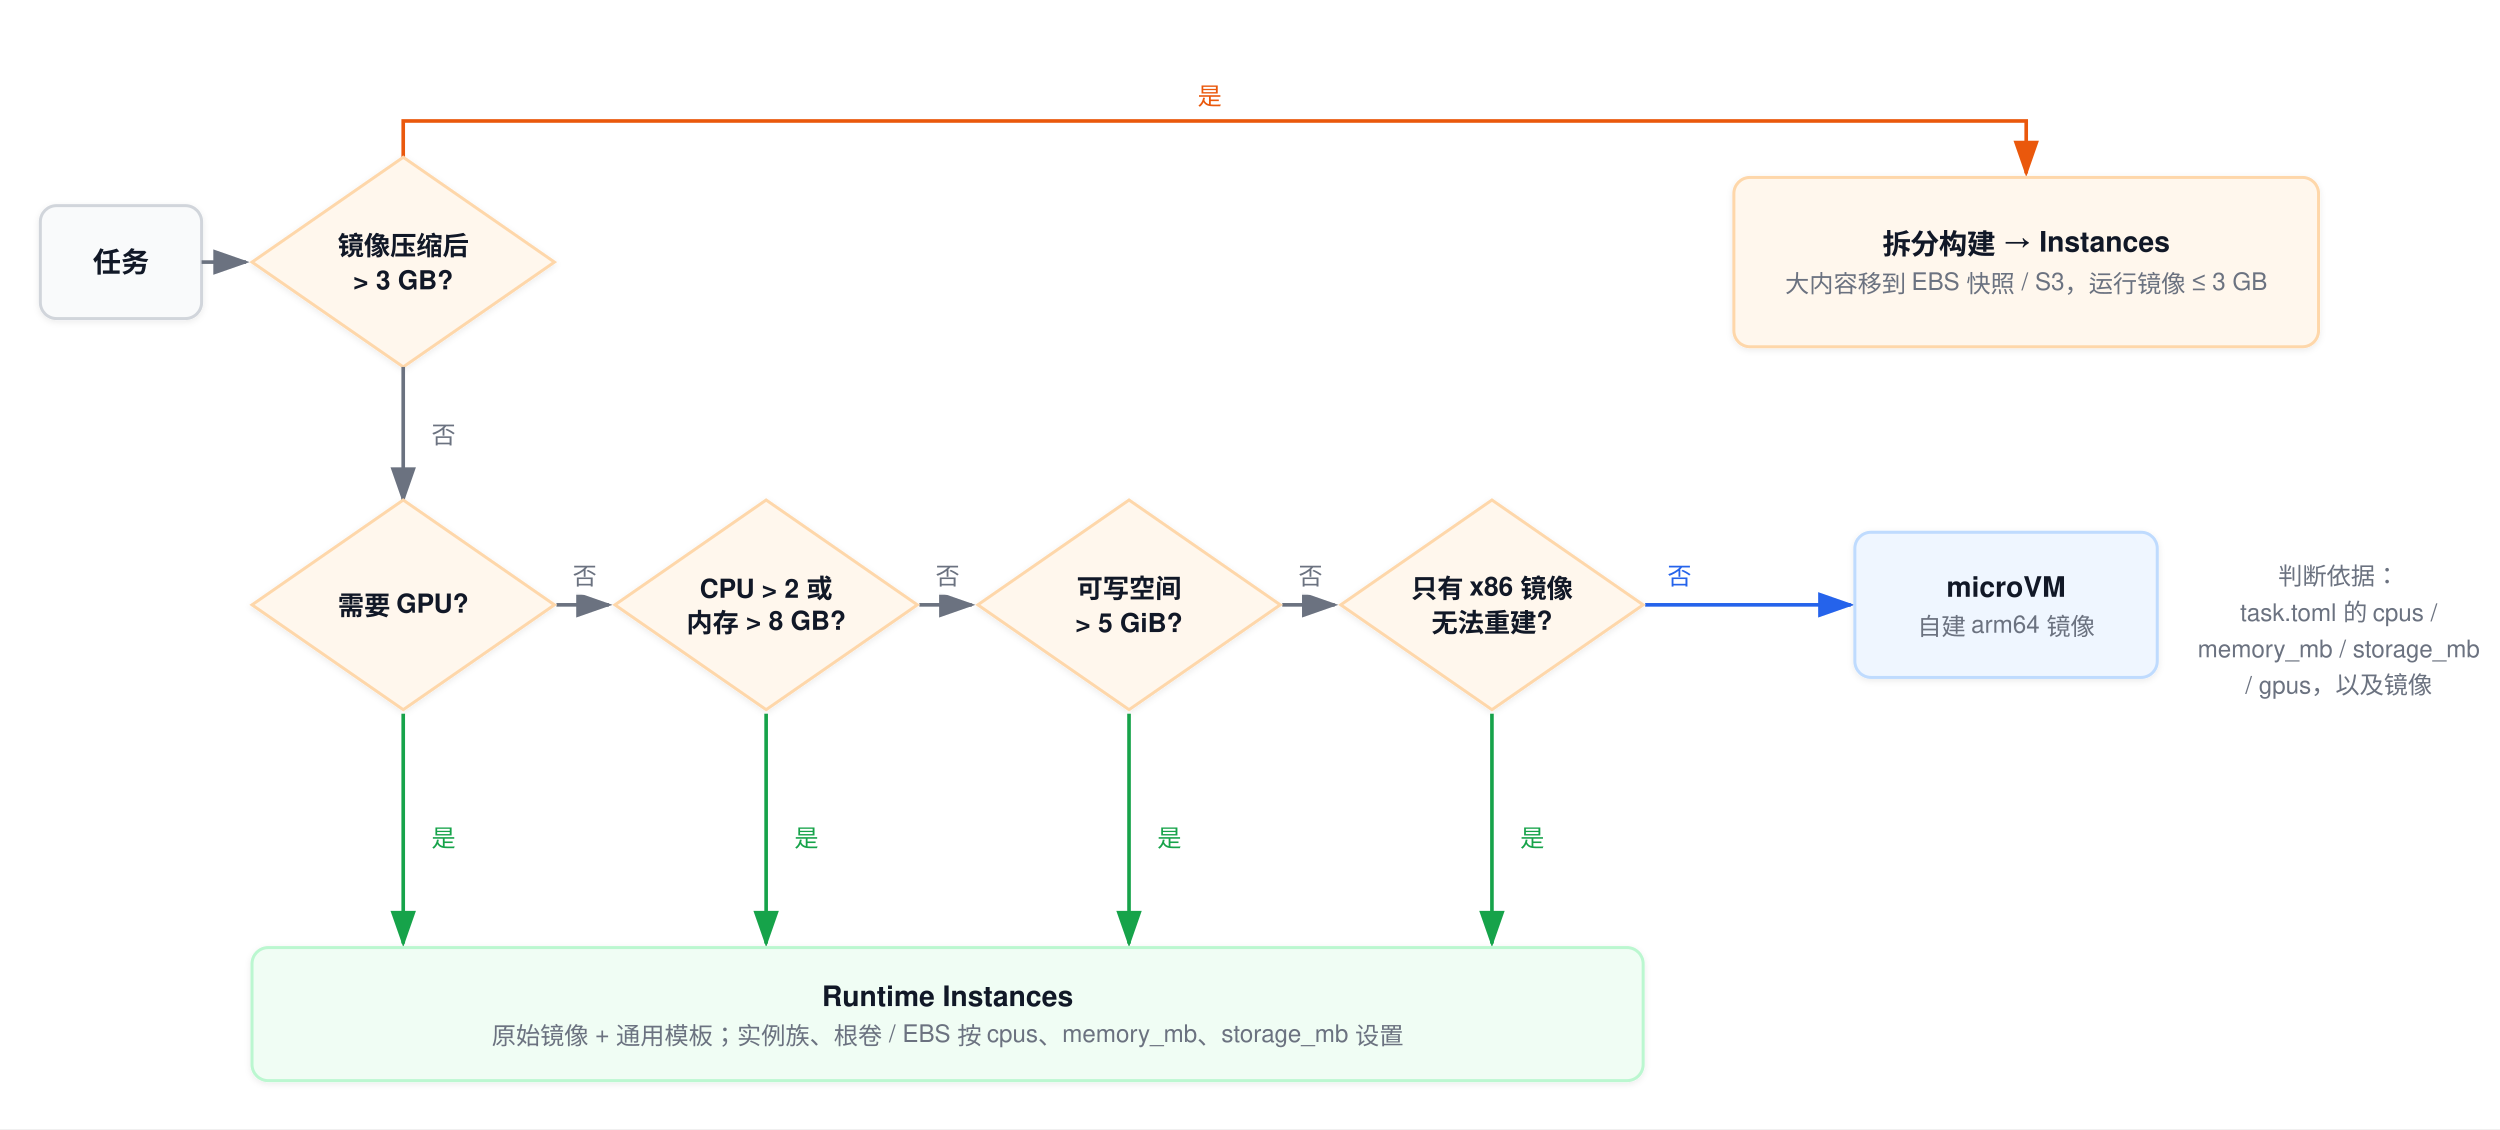
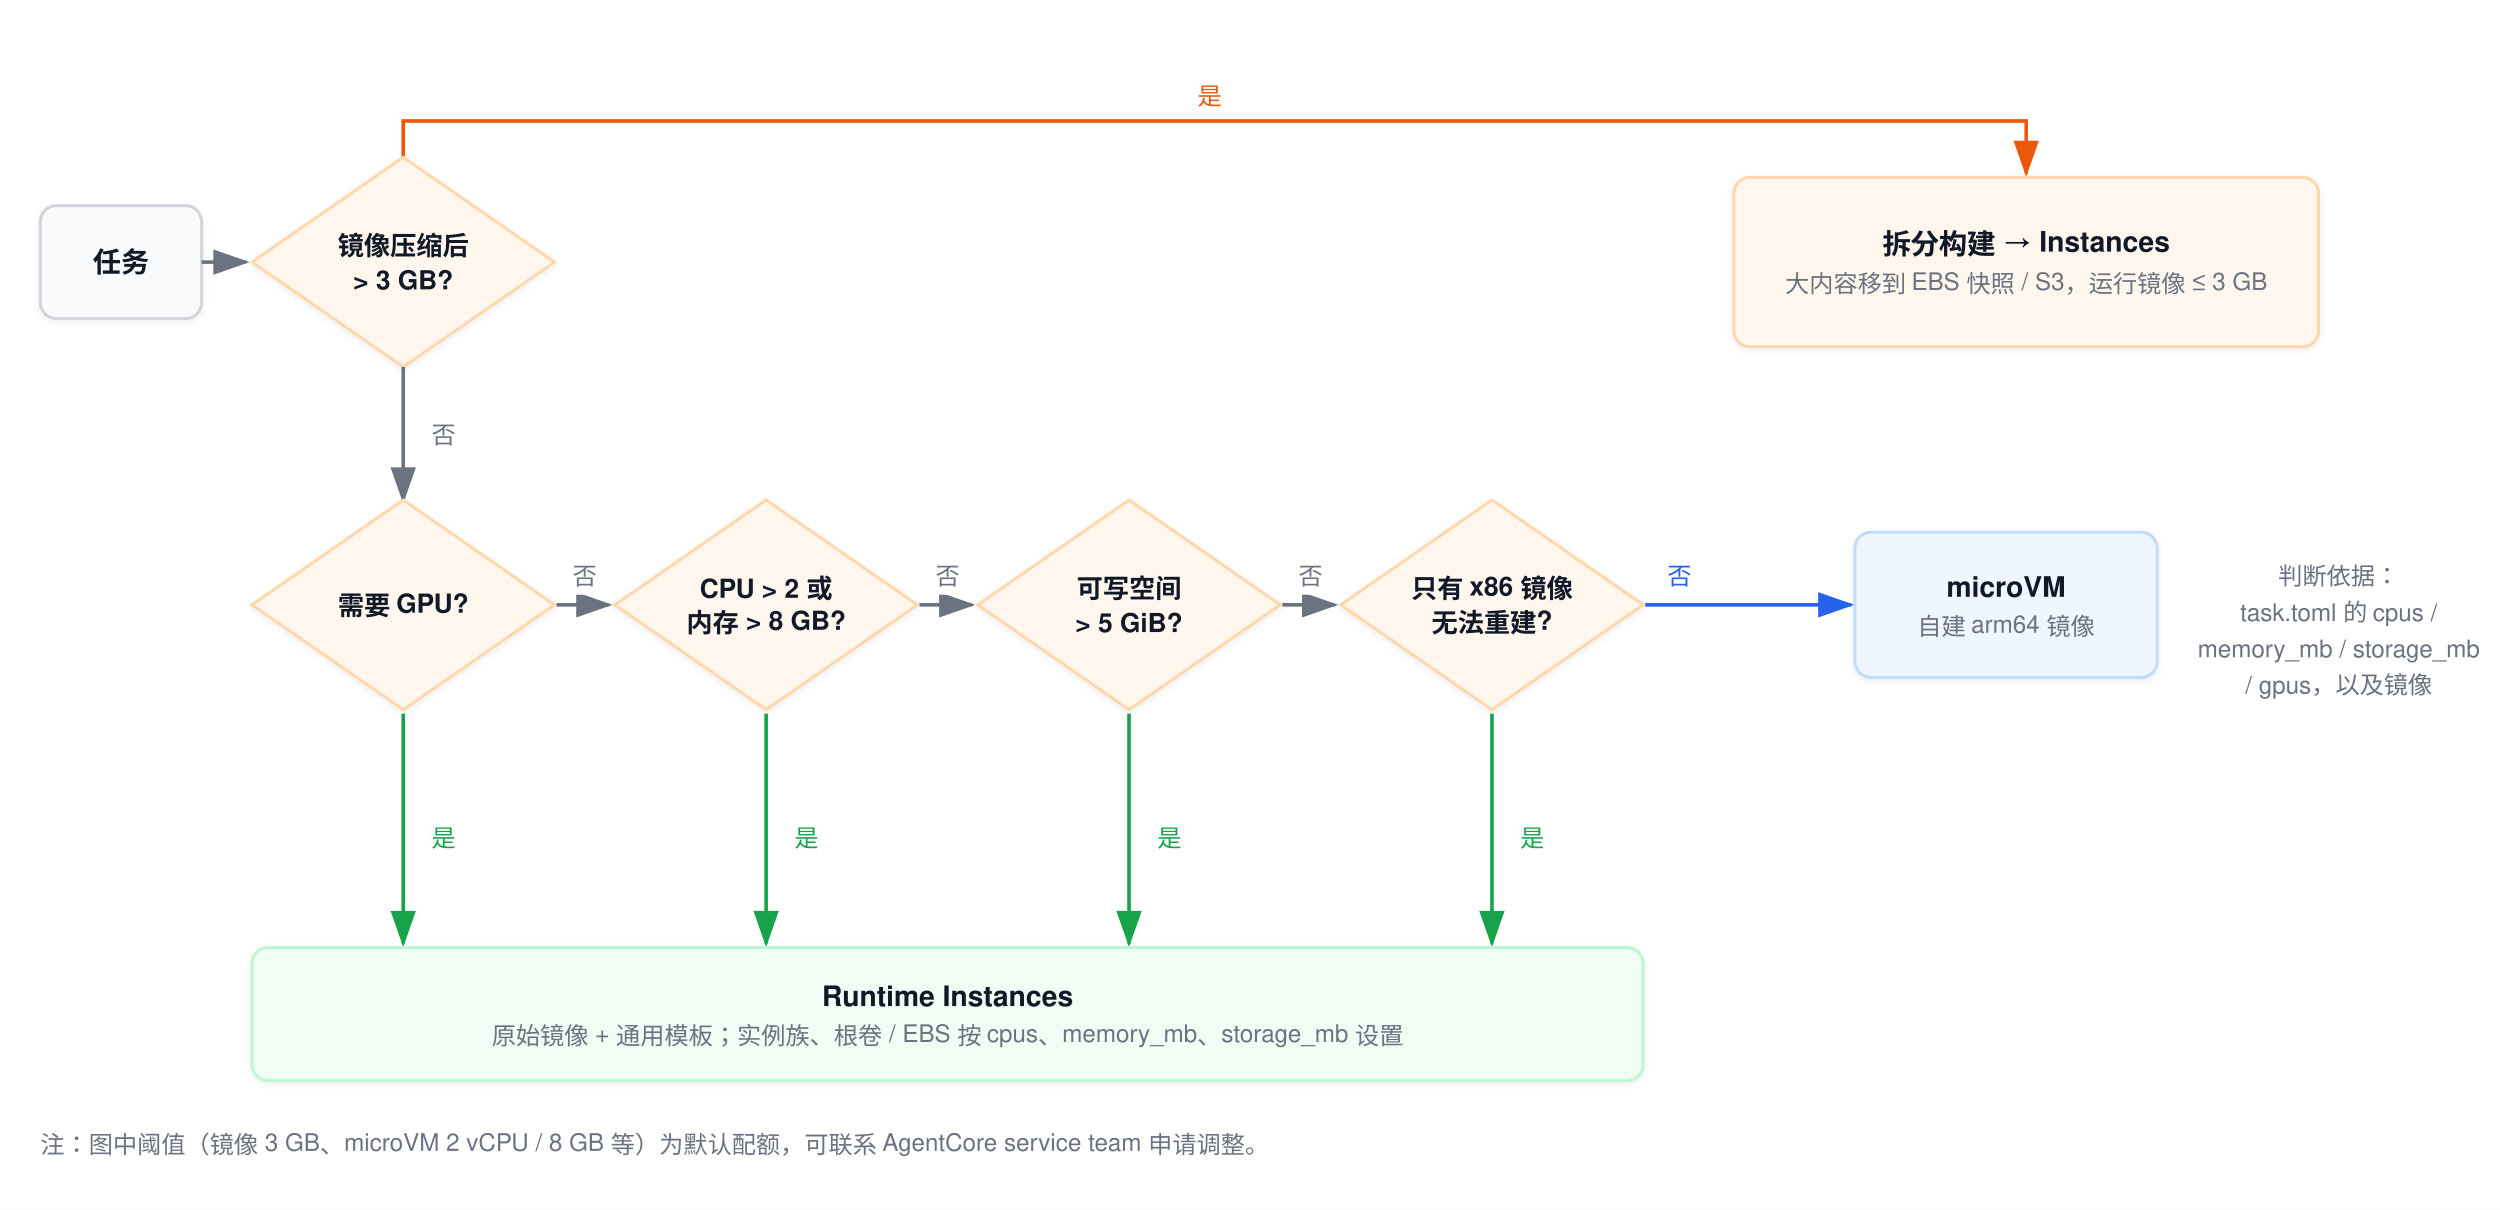
- <svg xmlns="http://www.w3.org/2000/svg" viewBox="0 0 1240 560" width="1240" height="560">
+ <svg xmlns="http://www.w3.org/2000/svg" viewBox="0 0 1240 600" width="1240" height="600">
  <style>text { font-family: 'Helvetica Neue', Helvetica, Arial, 'Noto Sans SC', 'PingFang SC', 'Microsoft YaHei', sans-serif; }</style>
  <defs>
    <marker id="a-blue" markerWidth="10" markerHeight="7" refX="9" refY="3.5" orient="auto">
      <polygon points="0 0, 10 3.5, 0 7" fill="#2563eb" />
    </marker>
    <marker id="a-green" markerWidth="10" markerHeight="7" refX="9" refY="3.5" orient="auto">
      <polygon points="0 0, 10 3.5, 0 7" fill="#16a34a" />
    </marker>
    <marker id="a-orange" markerWidth="10" markerHeight="7" refX="9" refY="3.5" orient="auto">
      <polygon points="0 0, 10 3.5, 0 7" fill="#ea580c" />
    </marker>
    <marker id="a-gray" markerWidth="10" markerHeight="7" refX="9" refY="3.5" orient="auto">
      <polygon points="0 0, 10 3.5, 0 7" fill="#6b7280" />
    </marker>
    <marker id="a-purple" markerWidth="10" markerHeight="7" refX="9" refY="3.5" orient="auto">
      <polygon points="0 0, 10 3.5, 0 7" fill="#9333ea" />
    </marker>
    <filter id="sh" x="-10%" y="-10%" width="120%" height="130%">
      <feDropShadow dx="0" dy="1" stdDeviation="1.5" flood-color="#000" flood-opacity="0.08" />
    </filter>
  </defs>
-   <rect width="1240" height="560" fill="#ffffff" />
+   <rect width="1240" height="600" fill="#ffffff" />
  <rect x="20" y="102" width="80" height="56" rx="8" fill="#f9fafb" stroke="#d1d5db" stroke-width="1.5" filter="url(#sh)" />
  <text x="60.0" y="135.0" font-size="14" font-weight="600" fill="#111827" text-anchor="middle">任务</text>
  <path d="M100,130 H122" fill="none" stroke="#6b7280" stroke-width="1.8" marker-end="url(#a-gray)" />
  <path d="M200,78 V60 H1005 V86" fill="none" stroke="#ea580c" stroke-width="1.8" marker-end="url(#a-orange)" />
  <rect data-graph-role="label" x="588.5" y="39" width="23" height="18" rx="4" fill="#ffffff" opacity="0.95" />
  <text x="600" y="52" font-size="12" font-weight="500" fill="#ea580c" text-anchor="middle">是</text>
  <polygon points="200,78.0 275.0,130 200,182.0 125.0,130" fill="#fff7ed" stroke="#fed7aa" stroke-width="1.5" filter="url(#sh)" />
  <text x="200" y="126.5" font-size="13" font-weight="600" fill="#111827" text-anchor="middle">镜像压缩后</text>
  <text x="200" y="143.5" font-size="13" font-weight="600" fill="#111827" text-anchor="middle">&gt; 3 GB?</text>
  <rect x="860" y="88" width="290" height="84" rx="8" fill="#fff7ed" stroke="#fed7aa" stroke-width="1.5" filter="url(#sh)" />
  <text x="1005.0" y="126.0" font-size="14" font-weight="600" fill="#111827" text-anchor="middle">拆分构建 → Instances</text>
  <text x="1005.0" y="145.0" font-size="12" font-weight="400" fill="#6b7280" text-anchor="middle">大内容移到 EBS 快照 / S3，运行镜像 ≤ 3 GB</text>
  <path d="M200,182 V248" fill="none" stroke="#6b7280" stroke-width="1.8" marker-end="url(#a-gray)" />
  <rect data-graph-role="label" x="209" y="207" width="23" height="18" rx="4" fill="#ffffff" opacity="0.95" />
  <text x="214" y="220" font-size="12" font-weight="500" fill="#6b7280" text-anchor="start">否</text>
  <path d="M276,300 H302" fill="none" stroke="#6b7280" stroke-width="1.8" marker-end="url(#a-gray)" />
  <rect data-graph-role="label" x="278.5" y="277" width="23" height="18" rx="4" fill="#ffffff" opacity="0.95" />
  <text x="290.0" y="290" font-size="12" font-weight="500" fill="#6b7280" text-anchor="middle">否</text>
  <path d="M200,354 V468" fill="none" stroke="#16a34a" stroke-width="1.8" marker-end="url(#a-green)" />
  <rect data-graph-role="label" x="209" y="407" width="23" height="18" rx="4" fill="#ffffff" opacity="0.95" />
  <text x="214" y="420" font-size="12" font-weight="500" fill="#16a34a" text-anchor="start">是</text>
  <path d="M456,300 H482" fill="none" stroke="#6b7280" stroke-width="1.8" marker-end="url(#a-gray)" />
  <rect data-graph-role="label" x="458.5" y="277" width="23" height="18" rx="4" fill="#ffffff" opacity="0.95" />
  <text x="470.0" y="290" font-size="12" font-weight="500" fill="#6b7280" text-anchor="middle">否</text>
  <path d="M380,354 V468" fill="none" stroke="#16a34a" stroke-width="1.8" marker-end="url(#a-green)" />
  <rect data-graph-role="label" x="389" y="407" width="23" height="18" rx="4" fill="#ffffff" opacity="0.95" />
  <text x="394" y="420" font-size="12" font-weight="500" fill="#16a34a" text-anchor="start">是</text>
  <path d="M636,300 H662" fill="none" stroke="#6b7280" stroke-width="1.8" marker-end="url(#a-gray)" />
  <rect data-graph-role="label" x="638.5" y="277" width="23" height="18" rx="4" fill="#ffffff" opacity="0.95" />
  <text x="650.0" y="290" font-size="12" font-weight="500" fill="#6b7280" text-anchor="middle">否</text>
  <path d="M560,354 V468" fill="none" stroke="#16a34a" stroke-width="1.8" marker-end="url(#a-green)" />
  <rect data-graph-role="label" x="569" y="407" width="23" height="18" rx="4" fill="#ffffff" opacity="0.95" />
  <text x="574" y="420" font-size="12" font-weight="500" fill="#16a34a" text-anchor="start">是</text>
  <path d="M740,354 V468" fill="none" stroke="#16a34a" stroke-width="1.8" marker-end="url(#a-green)" />
  <rect data-graph-role="label" x="749" y="407" width="23" height="18" rx="4" fill="#ffffff" opacity="0.95" />
  <text x="754" y="420" font-size="12" font-weight="500" fill="#16a34a" text-anchor="start">是</text>
  <path d="M816,300 H918" fill="none" stroke="#2563eb" stroke-width="1.8" marker-end="url(#a-blue)" />
  <rect data-graph-role="label" x="821.5" y="277" width="23" height="18" rx="4" fill="#ffffff" opacity="0.95" />
  <text x="833.0" y="290" font-size="12" font-weight="500" fill="#2563eb" text-anchor="middle">否</text>
  <polygon points="200,248.0 275.0,300 200,352.0 125.0,300" fill="#fff7ed" stroke="#fed7aa" stroke-width="1.5" filter="url(#sh)" />
  <text x="200" y="305.0" font-size="13" font-weight="600" fill="#111827" text-anchor="middle">需要 GPU?</text>
  <polygon points="380,248.0 455.0,300 380,352.0 305.0,300" fill="#fff7ed" stroke="#fed7aa" stroke-width="1.5" filter="url(#sh)" />
  <text x="380" y="296.5" font-size="13" font-weight="600" fill="#111827" text-anchor="middle">CPU &gt; 2 或</text>
  <text x="380" y="313.5" font-size="13" font-weight="600" fill="#111827" text-anchor="middle">内存 &gt; 8 GB?</text>
  <polygon points="560,248.0 635.0,300 560,352.0 485.0,300" fill="#fff7ed" stroke="#fed7aa" stroke-width="1.5" filter="url(#sh)" />
  <text x="560" y="296.5" font-size="13" font-weight="600" fill="#111827" text-anchor="middle">可写空间</text>
  <text x="560" y="313.5" font-size="13" font-weight="600" fill="#111827" text-anchor="middle">&gt; 5 GiB?</text>
  <polygon points="740,248.0 815.0,300 740,352.0 665.0,300" fill="#fff7ed" stroke="#fed7aa" stroke-width="1.5" filter="url(#sh)" />
  <text x="740" y="296.5" font-size="13" font-weight="600" fill="#111827" text-anchor="middle">只有 x86 镜像</text>
  <text x="740" y="313.5" font-size="13" font-weight="600" fill="#111827" text-anchor="middle">无法重建?</text>
  <rect x="920" y="264" width="150" height="72" rx="8" fill="#eff6ff" stroke="#bfdbfe" stroke-width="1.5" filter="url(#sh)" />
  <text x="995.0" y="296.0" font-size="14" font-weight="600" fill="#111827" text-anchor="middle">microVM</text>
  <text x="995.0" y="315.0" font-size="12" font-weight="400" fill="#6b7280" text-anchor="middle">自建 arm64 镜像</text>
  <rect x="125" y="470" width="690" height="66" rx="8" fill="#f0fdf4" stroke="#bbf7d0" stroke-width="1.5" filter="url(#sh)" />
  <text x="470.0" y="499.0" font-size="14" font-weight="600" fill="#111827" text-anchor="middle">Runtime Instances</text>
  <text x="470.0" y="518.0" font-size="12" font-weight="400" fill="#6b7280" text-anchor="middle">原始镜像 + 通用模板；实例族、根卷 / EBS 按 cpus、memory_mb、storage_mb 设置</text>
  <text x="1160" y="290" font-size="12" font-weight="400" fill="#6b7280" text-anchor="middle">判断依据：</text>
  <text x="1160" y="308" font-size="12" font-weight="400" fill="#6b7280" text-anchor="middle">task.toml 的 cpus /</text>
  <text x="1160" y="326" font-size="12" font-weight="400" fill="#6b7280" text-anchor="middle">memory_mb / storage_mb</text>
  <text x="1160" y="344" font-size="12" font-weight="400" fill="#6b7280" text-anchor="middle">/ gpus，以及镜像</text>
+   <text x="20" y="572" font-size="12" font-weight="400" fill="#6b7280" text-anchor="start">注：图中阈值（镜像 3 GB、microVM 2 vCPU / 8 GB 等）为默认配额，可联系 AgentCore service team 申请调整。</text>
</svg>
